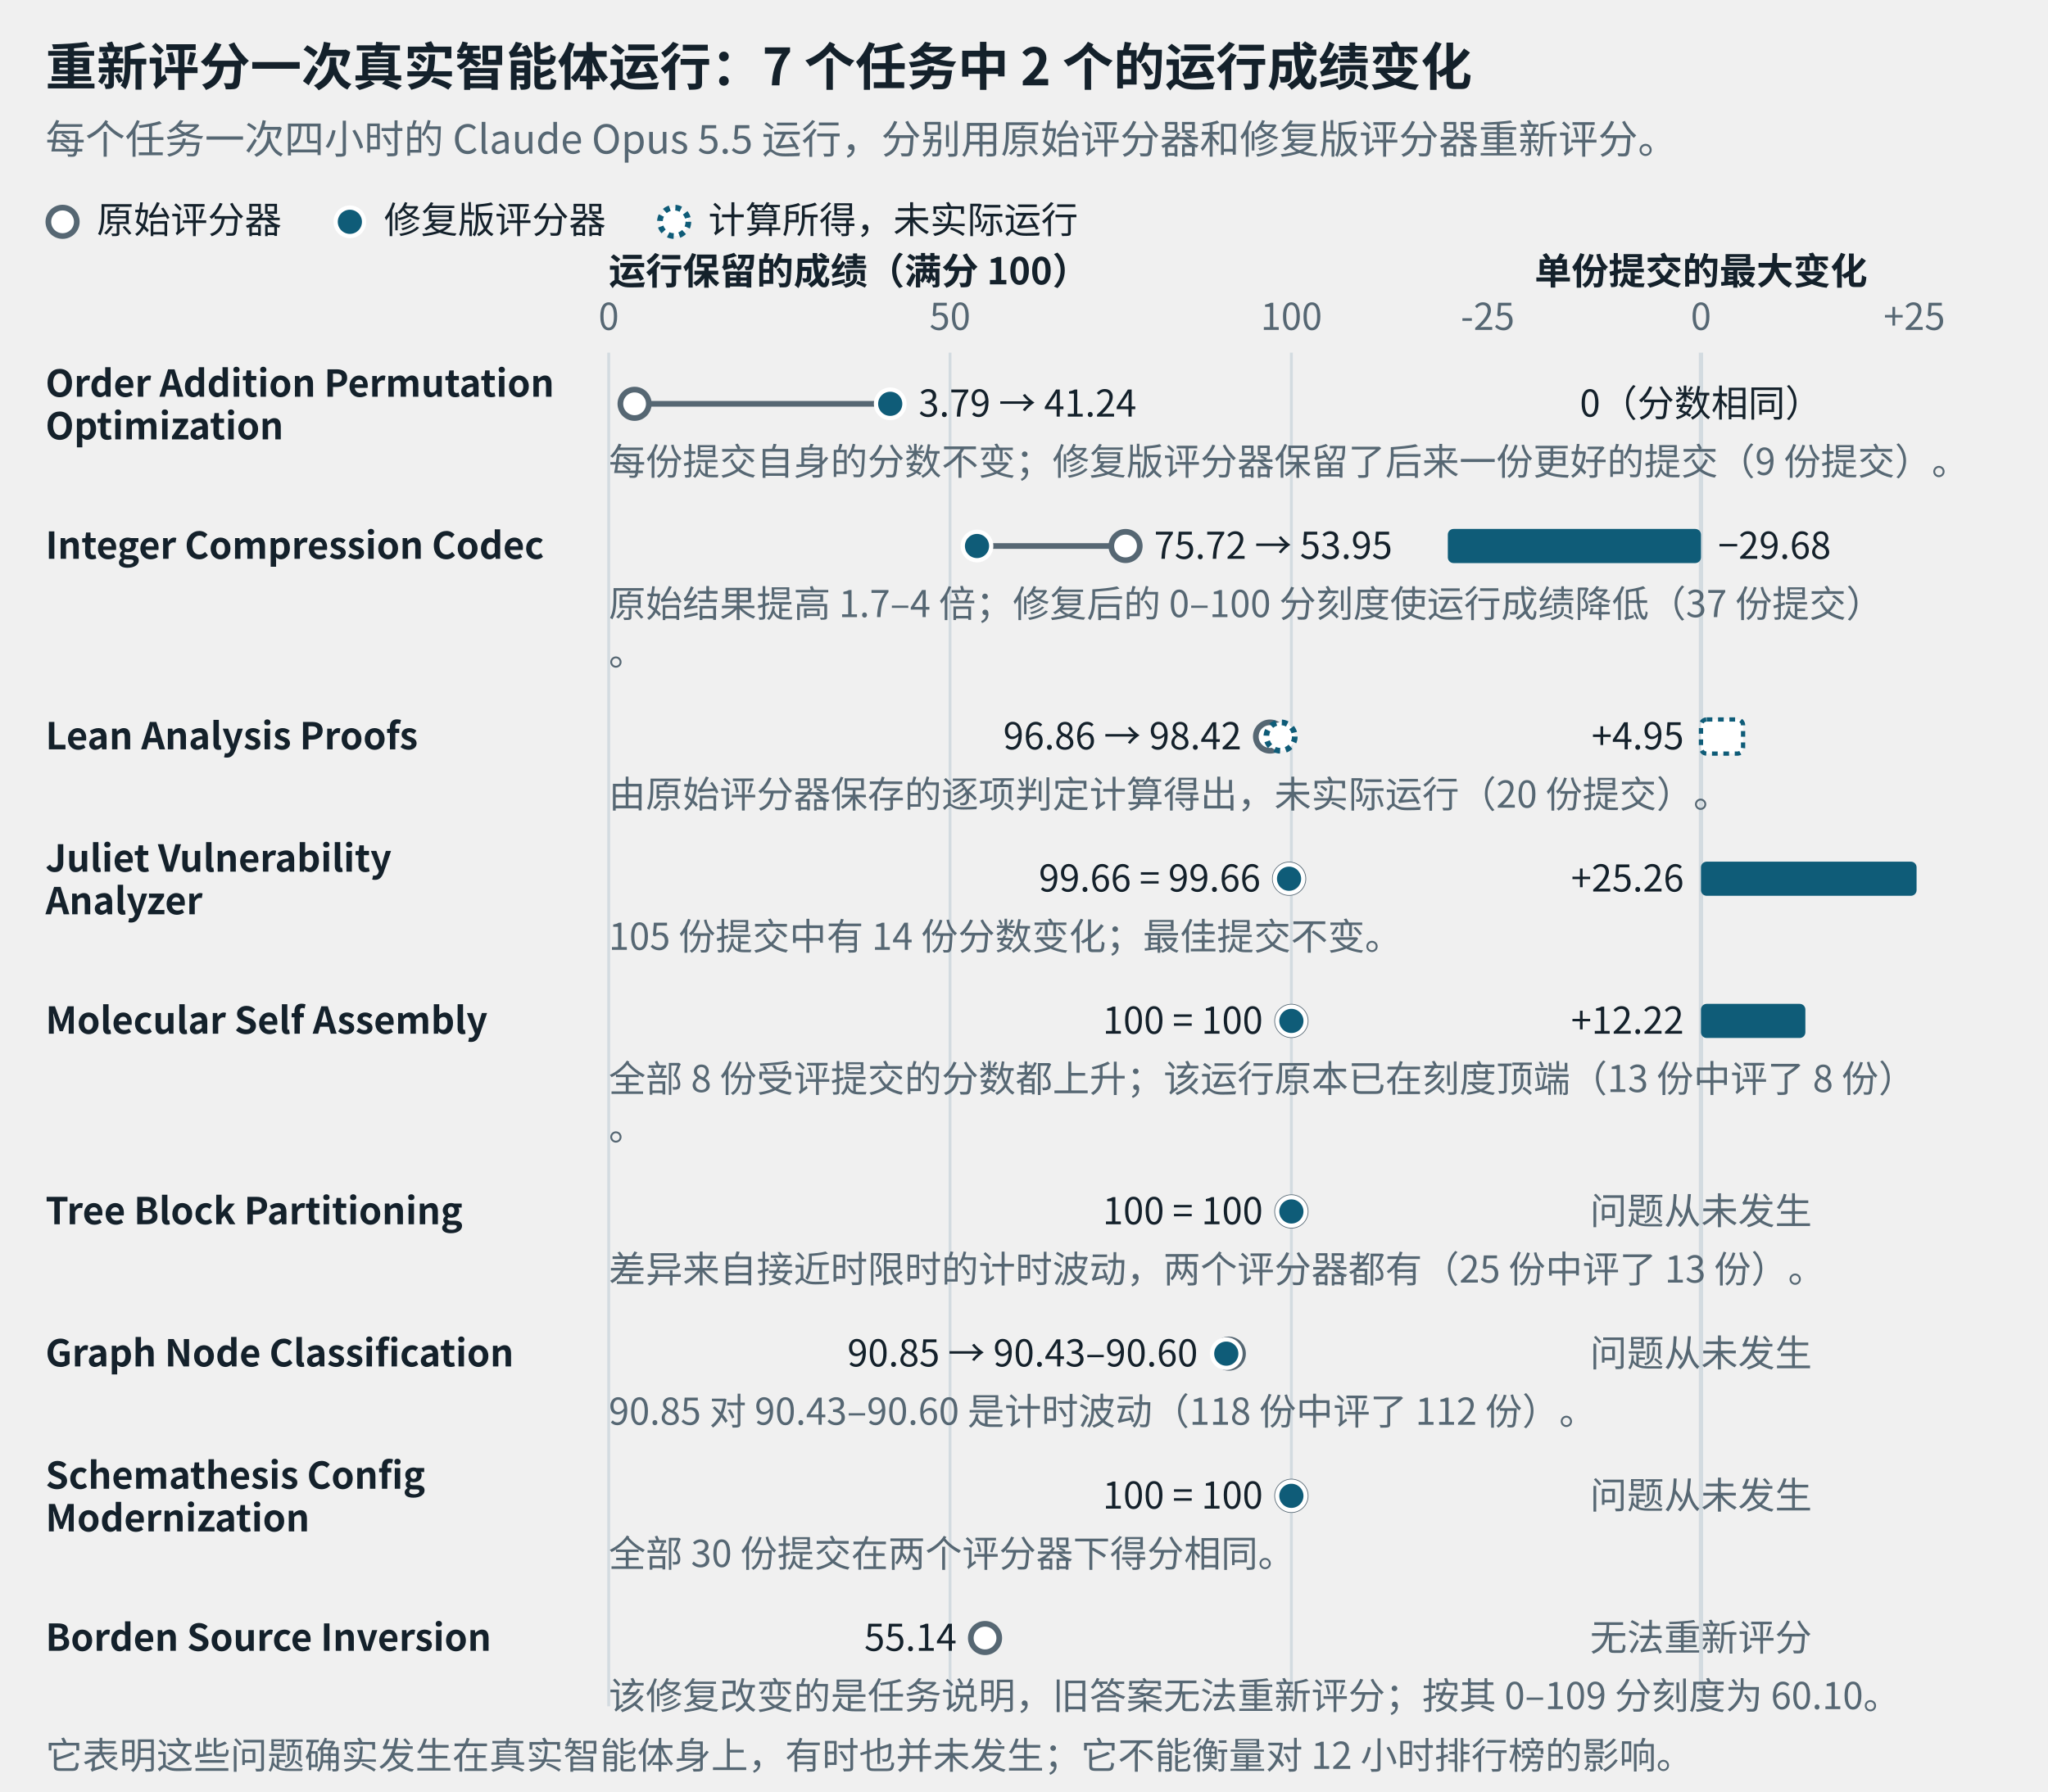
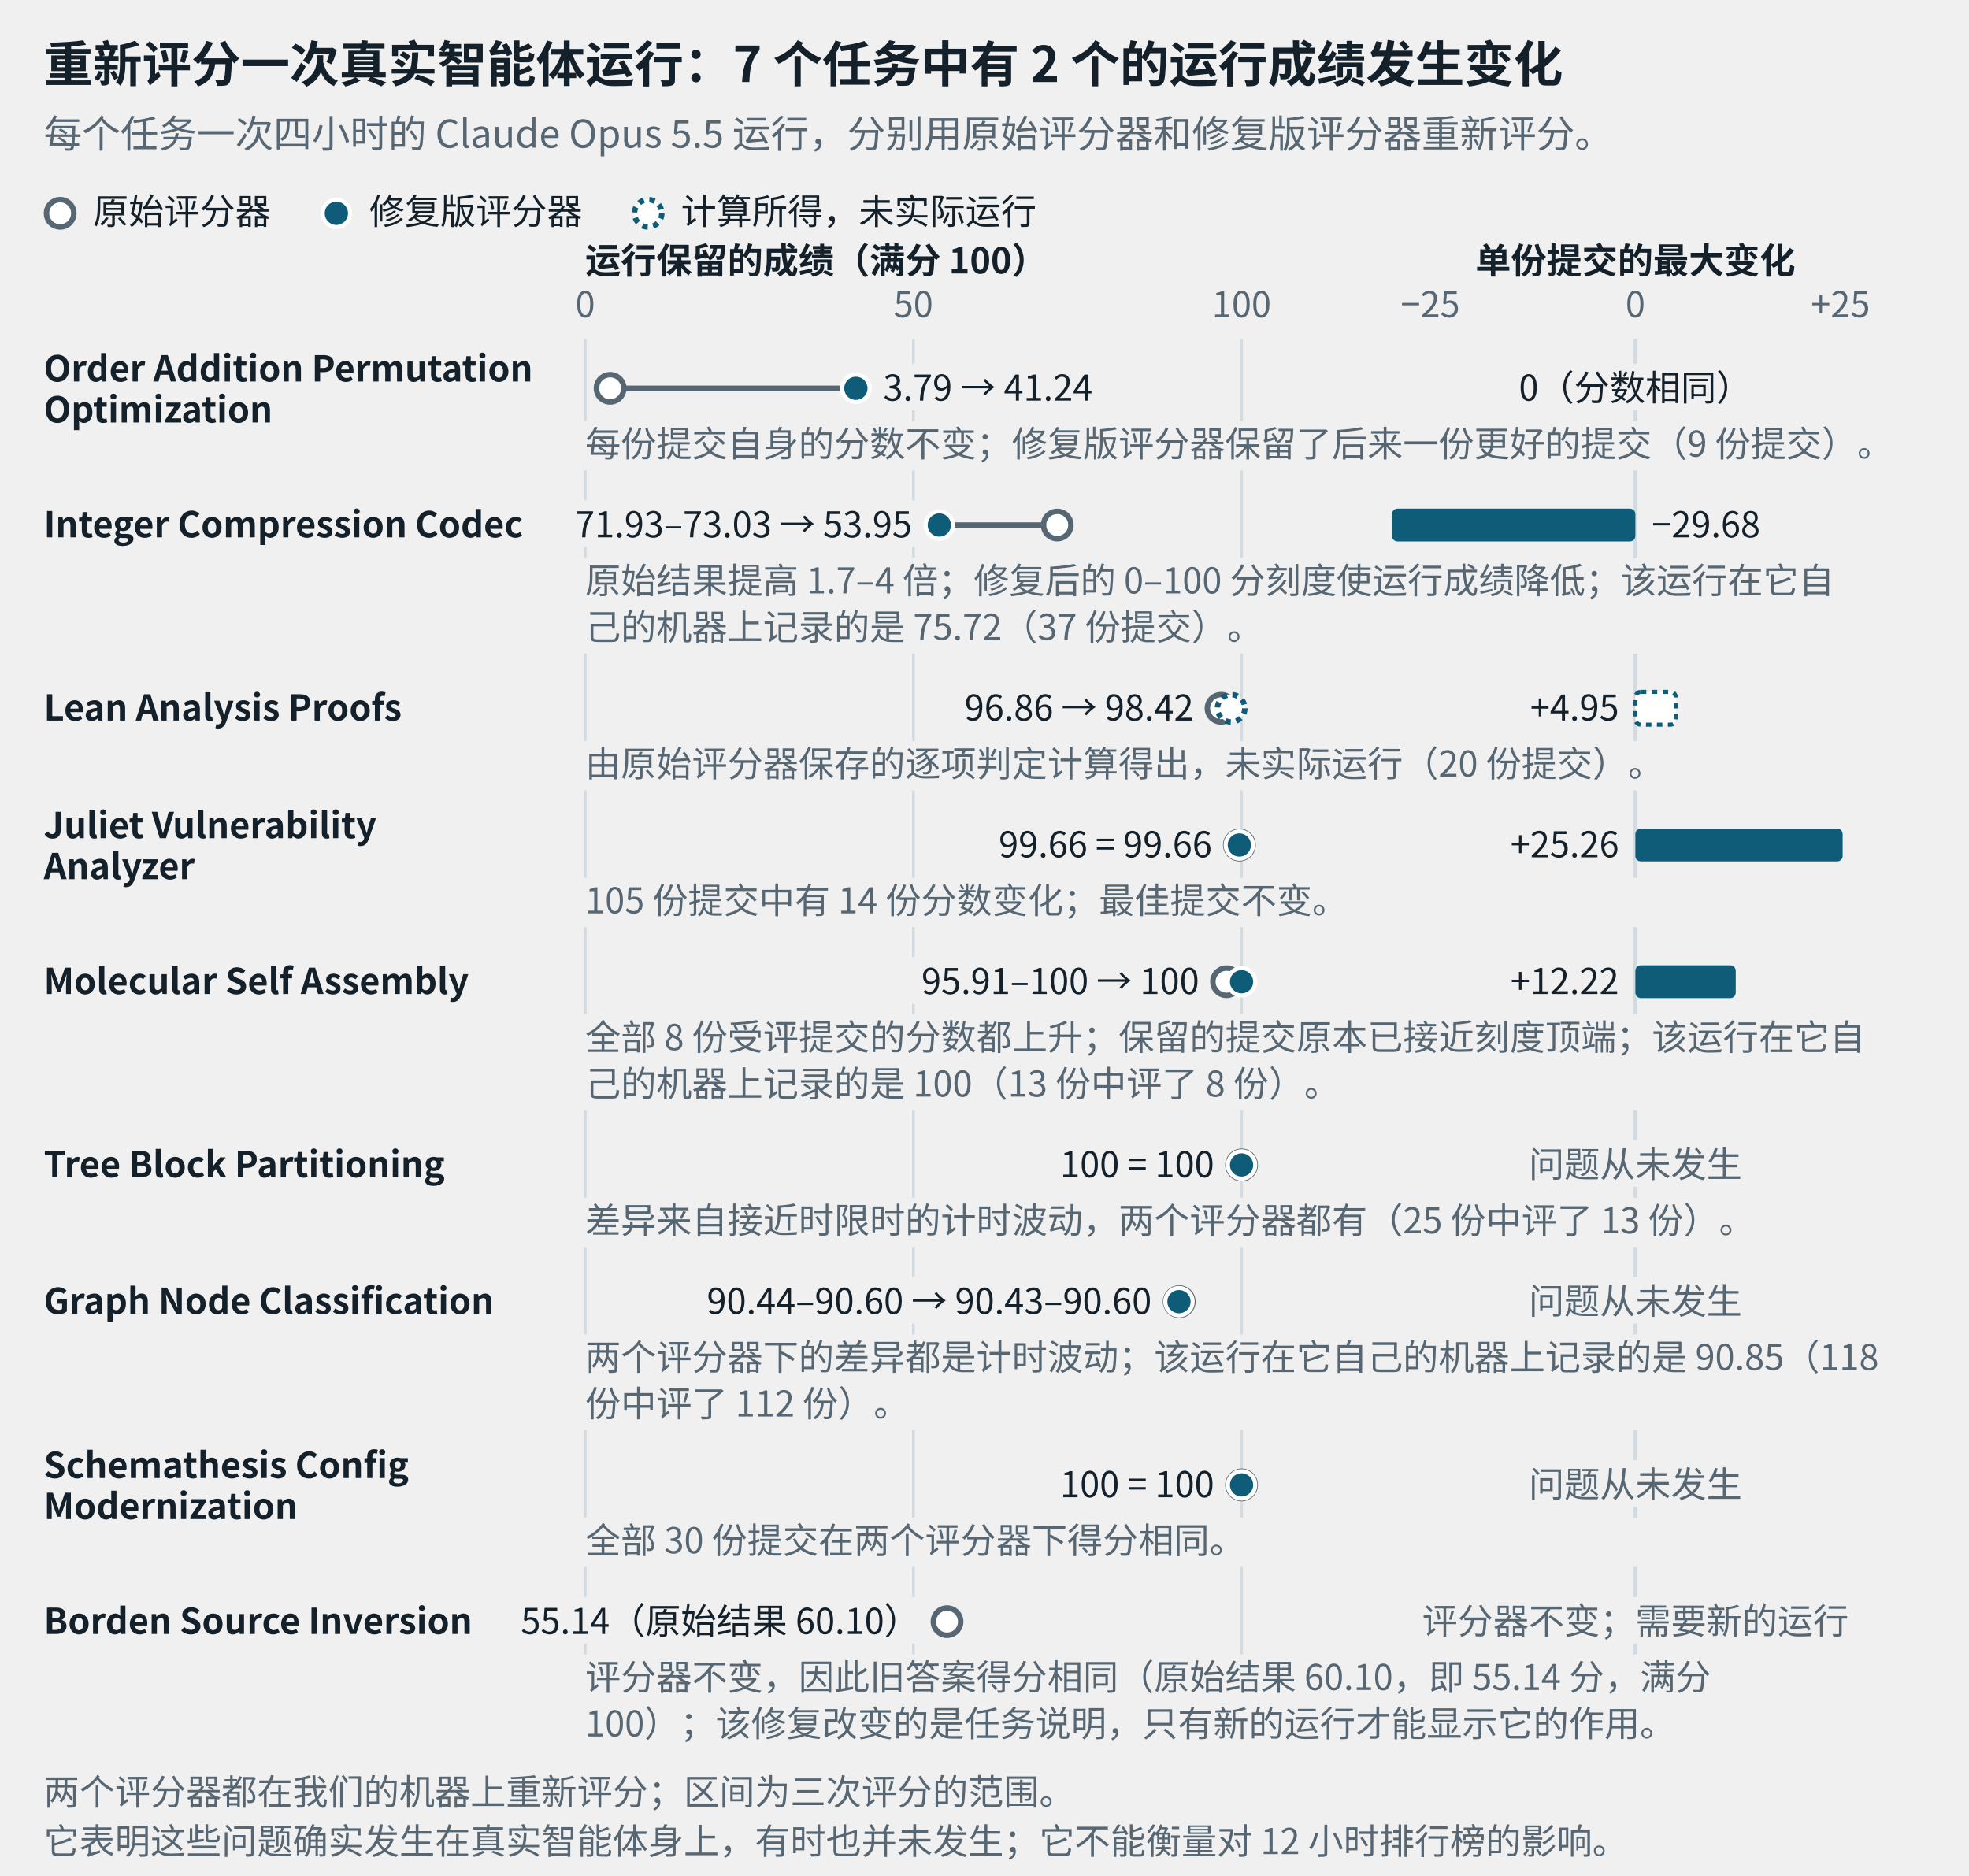
- <svg xmlns="http://www.w3.org/2000/svg" viewBox="0 0 720 630" role="img">
+ <svg xmlns="http://www.w3.org/2000/svg" viewBox="0 0 720 686" role="img">
  <style>
  .ink{fill:#14212b} .muted{fill:#566773} .rule{stroke:#d3dbe0} .bg{fill:#ffffff}
  .good{fill:#2c7a57} .bad{fill:#ad3528} .warn{fill:#9a6510} .acc{fill:#0f5c78}
  .accS{stroke:#0f5c78} .inkS{stroke:#14212b} .warnS{stroke:#9a6510} .mutedS{stroke:#566773}
  .accBg{fill:#e3eff4} .ioRing{stroke:#ffffff} .ioBand{fill:#eef2f4}
  text{font-family:"IBM Plex Sans","Noto Sans SC","Noto Sans CJK SC","PingFang SC","Microsoft YaHei",system-ui,-apple-system,"Segoe UI",sans-serif}
  @media (prefers-color-scheme: dark){
    .ink{fill:#e2e9ed} .muted{fill:#95a6b1} .rule{stroke:#2a3843} .bg{fill:#152029}
    .good{fill:#6cc79a} .bad{fill:#f08a7c} .warn{fill:#e0a64a} .acc{fill:#6cb6d3}
    .accS{stroke:#6cb6d3} .inkS{stroke:#e2e9ed} .warnS{stroke:#e0a64a} .mutedS{stroke:#95a6b1}
    .accBg{fill:#16303c} .ioRing{stroke:#152029} .ioBand{fill:#1c2a34}
  }
</style>
-   <text x="16" y="30" class="ink" font-size="18" text-anchor="start" font-weight="700">重新评分一次真实智能体运行：7 个任务中 2 个的运行成绩变化</text>
+   <text x="16" y="30" class="ink" font-size="18" text-anchor="start" font-weight="700">重新评分一次真实智能体运行：7 个任务中有 2 个的运行成绩发生变化</text>
  <text x="16" y="54" class="muted" font-size="14" text-anchor="start" font-weight="400">每个任务一次四小时的 Claude Opus 5.5 运行，分别用原始评分器和修复版评分器重新评分。</text>
  <circle cx="22" cy="78" r="5" class="bg mutedS" stroke-width="2" />
  <text x="34" y="82" class="ink" font-size="13" text-anchor="start" font-weight="400">原始评分器</text>
  <circle cx="123" cy="78" r="5" class="acc ioRing" stroke-width="1.5" />
  <text x="135" y="82" class="ink" font-size="13" text-anchor="start" font-weight="400">修复版评分器</text>
  <circle cx="237" cy="78" r="5" class="bg accS" stroke-width="2" stroke-dasharray="2 2" />
  <text x="249" y="82" class="ink" font-size="13" text-anchor="start" font-weight="400">计算所得，未实际运行</text>
  <text x="214" y="100" class="ink" font-size="13" text-anchor="start" font-weight="600">运行保留的成绩（满分 100）</text>
  <text x="598" y="100" class="ink" font-size="13" text-anchor="middle" font-weight="600">单份提交的最大变化</text>
  <text x="214" y="116" class="muted" font-size="13" text-anchor="middle" font-weight="400">0</text>
  <text x="334" y="116" class="muted" font-size="13" text-anchor="middle" font-weight="400">50</text>
  <text x="454" y="116" class="muted" font-size="13" text-anchor="middle" font-weight="400">100</text>
-   <text x="523" y="116" class="muted" font-size="13" text-anchor="middle" font-weight="400">-25</text>
+   <text x="523" y="116" class="muted" font-size="13" text-anchor="middle" font-weight="400">−25</text>
  <text x="598" y="116" class="muted" font-size="13" text-anchor="middle" font-weight="400">0</text>
  <text x="673" y="116" class="muted" font-size="13" text-anchor="middle" font-weight="400">+25</text>
-   <line x1="214.0" y1="124" x2="214.0" y2="600" class="rule" stroke-width="1" />
-   <line x1="334.0" y1="124" x2="334.0" y2="600" class="rule" stroke-width="1" />
-   <line x1="454.0" y1="124" x2="454.0" y2="600" class="rule" stroke-width="1" />
-   <line x1="598" y1="124" x2="598" y2="600" class="rule" stroke-width="1.5" />
+   <line x1="214" y1="124" x2="214" y2="154" class="rule" stroke-width="1" />
+   <line x1="214" y1="172" x2="214" y2="183" class="rule" stroke-width="1" />
+   <line x1="214" y1="200" x2="214" y2="204" class="rule" stroke-width="1" />
+   <line x1="214" y1="239" x2="214" y2="271" class="rule" stroke-width="1" />
+   <line x1="214" y1="289" x2="214" y2="321" class="rule" stroke-width="1" />
+   <line x1="214" y1="339" x2="214" y2="371" class="rule" stroke-width="1" />
+   <line x1="214" y1="406" x2="214" y2="438" class="rule" stroke-width="1" />
+   <line x1="214" y1="456" x2="214" y2="488" class="rule" stroke-width="1" />
+   <line x1="214" y1="523" x2="214" y2="555" class="rule" stroke-width="1" />
+   <line x1="214" y1="573" x2="214" y2="584" class="rule" stroke-width="1" />
+   <line x1="214" y1="601" x2="214" y2="605" class="rule" stroke-width="1" />
+   <line x1="334" y1="124" x2="334" y2="133" class="rule" stroke-width="1" />
+   <line x1="334" y1="150" x2="334" y2="154" class="rule" stroke-width="1" />
+   <line x1="334" y1="172" x2="334" y2="183" class="rule" stroke-width="1" />
+   <line x1="334" y1="200" x2="334" y2="204" class="rule" stroke-width="1" />
+   <line x1="334" y1="239" x2="334" y2="271" class="rule" stroke-width="1" />
+   <line x1="334" y1="289" x2="334" y2="321" class="rule" stroke-width="1" />
+   <line x1="334" y1="339" x2="334" y2="350" class="rule" stroke-width="1" />
+   <line x1="334" y1="367" x2="334" y2="371" class="rule" stroke-width="1" />
+   <line x1="334" y1="406" x2="334" y2="438" class="rule" stroke-width="1" />
+   <line x1="334" y1="456" x2="334" y2="467" class="rule" stroke-width="1" />
+   <line x1="334" y1="484" x2="334" y2="488" class="rule" stroke-width="1" />
+   <line x1="334" y1="523" x2="334" y2="555" class="rule" stroke-width="1" />
+   <line x1="334" y1="573" x2="334" y2="584" class="rule" stroke-width="1" />
+   <line x1="334" y1="601" x2="334" y2="605" class="rule" stroke-width="1" />
+   <line x1="454" y1="124" x2="454" y2="154" class="rule" stroke-width="1" />
+   <line x1="454" y1="172" x2="454" y2="204" class="rule" stroke-width="1" />
+   <line x1="454" y1="239" x2="454" y2="271" class="rule" stroke-width="1" />
+   <line x1="454" y1="289" x2="454" y2="321" class="rule" stroke-width="1" />
+   <line x1="454" y1="339" x2="454" y2="371" class="rule" stroke-width="1" />
+   <line x1="454" y1="406" x2="454" y2="438" class="rule" stroke-width="1" />
+   <line x1="454" y1="456" x2="454" y2="488" class="rule" stroke-width="1" />
+   <line x1="454" y1="523" x2="454" y2="555" class="rule" stroke-width="1" />
+   <line x1="454" y1="573" x2="454" y2="605" class="rule" stroke-width="1" />
+   <line x1="598" y1="124" x2="598" y2="133" class="rule" stroke-width="1.5" />
+   <line x1="598" y1="150" x2="598" y2="154" class="rule" stroke-width="1.5" />
+   <line x1="598" y1="172" x2="598" y2="204" class="rule" stroke-width="1.5" />
+   <line x1="598" y1="239" x2="598" y2="271" class="rule" stroke-width="1.5" />
+   <line x1="598" y1="289" x2="598" y2="321" class="rule" stroke-width="1.5" />
+   <line x1="598" y1="339" x2="598" y2="371" class="rule" stroke-width="1.5" />
+   <line x1="598" y1="406" x2="598" y2="417" class="rule" stroke-width="1.5" />
+   <line x1="598" y1="434" x2="598" y2="438" class="rule" stroke-width="1.5" />
+   <line x1="598" y1="456" x2="598" y2="467" class="rule" stroke-width="1.5" />
+   <line x1="598" y1="484" x2="598" y2="488" class="rule" stroke-width="1.5" />
+   <line x1="598" y1="523" x2="598" y2="534" class="rule" stroke-width="1.5" />
+   <line x1="598" y1="551" x2="598" y2="555" class="rule" stroke-width="1.5" />
+   <line x1="598" y1="573" x2="598" y2="584" class="rule" stroke-width="1.5" />
+   <line x1="598" y1="601" x2="598" y2="605" class="rule" stroke-width="1.5" />
  <text x="16" y="139.5" class="ink" font-size="13" text-anchor="start" font-weight="600">Order Addition Permutation</text>
  <text x="16" y="154.5" class="ink" font-size="13" text-anchor="start" font-weight="600">Optimization</text>
  <line x1="223.1" y1="142" x2="313.0" y2="142" class="mutedS" stroke-width="2" />
  <circle cx="223.1" cy="142" r="5" class="bg mutedS" stroke-width="2" />
  <circle cx="312.968" cy="142" r="5" class="acc ioRing" stroke-width="1.5" />
  <text x="322.968" y="146.5" class="ink" font-size="13" text-anchor="start" font-weight="400">3.79 → 41.24</text>
  <text x="598" y="146.5" class="ink" font-size="13" text-anchor="middle" font-weight="400">0（分数相同）</text>
  <text x="214" y="167" class="muted" font-size="13" text-anchor="start" font-weight="400">每份提交自身的分数不变；修复版评分器保留了后来一份更好的提交（9 份提交）。</text>
  <text x="16" y="196.5" class="ink" font-size="13" text-anchor="start" font-weight="600">Integer Compression Codec</text>
-   <line x1="395.7" y1="192" x2="343.5" y2="192" class="mutedS" stroke-width="2" />
-   <circle cx="395.7" cy="192" r="5" class="bg mutedS" stroke-width="2" />
+   <line x1="386.6" y1="192" x2="343.5" y2="192" class="mutedS" stroke-width="2" />
+   <circle cx="386.6" cy="192" r="5" class="bg mutedS" stroke-width="2" />
  <circle cx="343.479" cy="192" r="5" class="acc ioRing" stroke-width="1.5" />
-   <text x="405.733" y="196.5" class="ink" font-size="13" text-anchor="start" font-weight="400">75.72 → 53.95</text>
+   <text x="333.479" y="196.5" class="ink" font-size="13" text-anchor="end" font-weight="400">71.93–73.03 → 53.95</text>
  <rect x="509.0" y="186" width="89.0" height="12" rx="2" class="acc" stroke-width="1.5" />
  <text x="604" y="196.5" class="ink" font-size="13" text-anchor="start" font-weight="400">−29.68</text>
-   <text x="214" y="217" class="muted" font-size="13" text-anchor="start" font-weight="400">原始结果提高 1.7–4 倍；修复后的 0–100 分刻度使运行成绩降低（37 份提交）</text>
-   <text x="214" y="234" class="muted" font-size="13" text-anchor="start" font-weight="400">。</text>
+   <text x="214" y="217" class="muted" font-size="13" text-anchor="start" font-weight="400">原始结果提高 1.7–4 倍；修复后的 0–100 分刻度使运行成绩降低；该运行在它自</text>
+   <text x="214" y="234" class="muted" font-size="13" text-anchor="start" font-weight="400">己的机器上记录的是 75.72（37 份提交）。</text>
  <text x="16" y="263.5" class="ink" font-size="13" text-anchor="start" font-weight="600">Lean Analysis Proofs</text>
  <line x1="446.5" y1="259" x2="450.2" y2="259" class="mutedS" stroke-width="2" />
  <circle cx="446.5" cy="259" r="5" class="bg mutedS" stroke-width="2" />
  <circle cx="450.2" cy="259" r="5" class="bg accS" stroke-width="2" stroke-dasharray="2 2" />
  <text x="436.472" y="263.5" class="ink" font-size="13" text-anchor="end" font-weight="400">96.86 → 98.42</text>
  <rect x="598.0" y="253" width="14.8" height="12" rx="2" class="bg accS" stroke-width="1.5" stroke-dasharray="2 2" />
  <text x="592" y="263.5" class="ink" font-size="13" text-anchor="end" font-weight="400">+4.95</text>
  <text x="214" y="284" class="muted" font-size="13" text-anchor="start" font-weight="400">由原始评分器保存的逐项判定计算得出，未实际运行（20 份提交）。</text>
  <text x="16" y="306.5" class="ink" font-size="13" text-anchor="start" font-weight="600">Juliet Vulnerability</text>
  <text x="16" y="321.5" class="ink" font-size="13" text-anchor="start" font-weight="600">Analyzer</text>
  <line x1="453.2" y1="309" x2="453.2" y2="309" class="mutedS" stroke-width="2" />
  <circle cx="453.2" cy="309" r="5" class="bg mutedS" stroke-width="2" />
  <circle cx="453.184" cy="309" r="5" class="acc ioRing" stroke-width="1.5" />
  <text x="443.184" y="313.5" class="ink" font-size="13" text-anchor="end" font-weight="400">99.66 = 99.66</text>
  <rect x="598.0" y="303" width="75.8" height="12" rx="2" class="acc" stroke-width="1.5" />
  <text x="592" y="313.5" class="ink" font-size="13" text-anchor="end" font-weight="400">+25.26</text>
  <text x="214" y="334" class="muted" font-size="13" text-anchor="start" font-weight="400">105 份提交中有 14 份分数变化；最佳提交不变。</text>
  <text x="16" y="363.5" class="ink" font-size="13" text-anchor="start" font-weight="600">Molecular Self Assembly</text>
-   <line x1="454.0" y1="359" x2="454.0" y2="359" class="mutedS" stroke-width="2" />
-   <circle cx="454.0" cy="359" r="5" class="bg mutedS" stroke-width="2" />
+   <line x1="448.5" y1="359" x2="454.0" y2="359" class="mutedS" stroke-width="2" />
+   <circle cx="448.5" cy="359" r="5" class="bg mutedS" stroke-width="2" />
  <circle cx="454" cy="359" r="5" class="acc ioRing" stroke-width="1.5" />
-   <text x="444" y="363.5" class="ink" font-size="13" text-anchor="end" font-weight="400">100 = 100</text>
+   <text x="438.511" y="363.5" class="ink" font-size="13" text-anchor="end" font-weight="400">95.91–100 → 100</text>
  <rect x="598.0" y="353" width="36.7" height="12" rx="2" class="acc" stroke-width="1.5" />
  <text x="592" y="363.5" class="ink" font-size="13" text-anchor="end" font-weight="400">+12.22</text>
-   <text x="214" y="384" class="muted" font-size="13" text-anchor="start" font-weight="400">全部 8 份受评提交的分数都上升；该运行原本已在刻度顶端（13 份中评了 8 份）</text>
-   <text x="214" y="401" class="muted" font-size="13" text-anchor="start" font-weight="400">。</text>
+   <text x="214" y="384" class="muted" font-size="13" text-anchor="start" font-weight="400">全部 8 份受评提交的分数都上升；保留的提交原本已接近刻度顶端；该运行在它自</text>
+   <text x="214" y="401" class="muted" font-size="13" text-anchor="start" font-weight="400">己的机器上记录的是 100（13 份中评了 8 份）。</text>
  <text x="16" y="430.5" class="ink" font-size="13" text-anchor="start" font-weight="600">Tree Block Partitioning</text>
  <line x1="454.0" y1="426" x2="454.0" y2="426" class="mutedS" stroke-width="2" />
  <circle cx="454.0" cy="426" r="5" class="bg mutedS" stroke-width="2" />
  <circle cx="454" cy="426" r="5" class="acc ioRing" stroke-width="1.5" />
  <text x="444" y="430.5" class="ink" font-size="13" text-anchor="end" font-weight="400">100 = 100</text>
  <text x="598" y="430.5" class="muted" font-size="13" text-anchor="middle" font-weight="400">问题从未发生</text>
  <text x="214" y="451" class="muted" font-size="13" text-anchor="start" font-weight="400">差异来自接近时限时的计时波动，两个评分器都有（25 份中评了 13 份）。</text>
  <text x="16" y="480.5" class="ink" font-size="13" text-anchor="start" font-weight="600">Graph Node Classification</text>
-   <line x1="432.0" y1="476" x2="431.1" y2="476" class="mutedS" stroke-width="2" />
-   <circle cx="432.0" cy="476" r="5" class="bg mutedS" stroke-width="2" />
+   <line x1="431.2" y1="476" x2="431.1" y2="476" class="mutedS" stroke-width="2" />
+   <circle cx="431.2" cy="476" r="5" class="bg mutedS" stroke-width="2" />
  <circle cx="431.115" cy="476" r="5" class="acc ioRing" stroke-width="1.5" />
-   <text x="421.115" y="480.5" class="ink" font-size="13" text-anchor="end" font-weight="400">90.85 → 90.43–90.60</text>
+   <text x="421.115" y="480.5" class="ink" font-size="13" text-anchor="end" font-weight="400">90.44–90.60 → 90.43–90.60</text>
  <text x="598" y="480.5" class="muted" font-size="13" text-anchor="middle" font-weight="400">问题从未发生</text>
-   <text x="214" y="501" class="muted" font-size="13" text-anchor="start" font-weight="400">90.85 对 90.43–90.60 是计时波动（118 份中评了 112 份）。</text>
-   <text x="16" y="523.5" class="ink" font-size="13" text-anchor="start" font-weight="600">Schemathesis Config</text>
-   <text x="16" y="538.5" class="ink" font-size="13" text-anchor="start" font-weight="600">Modernization</text>
-   <line x1="454.0" y1="526" x2="454.0" y2="526" class="mutedS" stroke-width="2" />
-   <circle cx="454.0" cy="526" r="5" class="bg mutedS" stroke-width="2" />
-   <circle cx="454" cy="526" r="5" class="acc ioRing" stroke-width="1.5" />
-   <text x="444" y="530.5" class="ink" font-size="13" text-anchor="end" font-weight="400">100 = 100</text>
-   <text x="598" y="530.5" class="muted" font-size="13" text-anchor="middle" font-weight="400">问题从未发生</text>
-   <text x="214" y="551" class="muted" font-size="13" text-anchor="start" font-weight="400">全部 30 份提交在两个评分器下得分相同。</text>
-   <text x="16" y="580.5" class="ink" font-size="13" text-anchor="start" font-weight="600">Borden Source Inversion</text>
-   <circle cx="346.3" cy="576" r="5" class="bg mutedS" stroke-width="2" />
-   <text x="336.337" y="580.5" class="ink" font-size="13" text-anchor="end" font-weight="400">55.14</text>
-   <text x="598" y="580.5" class="muted" font-size="13" text-anchor="middle" font-weight="400">无法重新评分</text>
-   <text x="214" y="601" class="muted" font-size="13" text-anchor="start" font-weight="400">该修复改变的是任务说明，旧答案无法重新评分；按其 0–109 分刻度为 60.10。</text>
-   <text x="16" y="622" class="muted" font-size="13" text-anchor="start" font-weight="400">它表明这些问题确实发生在真实智能体身上，有时也并未发生；它不能衡量对 12 小时排行榜的影响。</text>
+   <text x="214" y="501" class="muted" font-size="13" text-anchor="start" font-weight="400">两个评分器下的差异都是计时波动；该运行在它自己的机器上记录的是 90.85（118</text>
+   <text x="214" y="518" class="muted" font-size="13" text-anchor="start" font-weight="400">份中评了 112 份）。</text>
+   <text x="16" y="540.5" class="ink" font-size="13" text-anchor="start" font-weight="600">Schemathesis Config</text>
+   <text x="16" y="555.5" class="ink" font-size="13" text-anchor="start" font-weight="600">Modernization</text>
+   <line x1="454.0" y1="543" x2="454.0" y2="543" class="mutedS" stroke-width="2" />
+   <circle cx="454.0" cy="543" r="5" class="bg mutedS" stroke-width="2" />
+   <circle cx="454" cy="543" r="5" class="acc ioRing" stroke-width="1.5" />
+   <text x="444" y="547.5" class="ink" font-size="13" text-anchor="end" font-weight="400">100 = 100</text>
+   <text x="598" y="547.5" class="muted" font-size="13" text-anchor="middle" font-weight="400">问题从未发生</text>
+   <text x="214" y="568" class="muted" font-size="13" text-anchor="start" font-weight="400">全部 30 份提交在两个评分器下得分相同。</text>
+   <text x="16" y="597.5" class="ink" font-size="13" text-anchor="start" font-weight="600">Borden Source Inversion</text>
+   <circle cx="346.3" cy="593" r="5" class="bg mutedS" stroke-width="2" />
+   <text x="336.337" y="597.5" class="ink" font-size="13" text-anchor="end" font-weight="400">55.14（原始结果 60.10）</text>
+   <text x="598" y="597.5" class="muted" font-size="13" text-anchor="middle" font-weight="400">评分器不变；需要新的运行</text>
+   <text x="214" y="618" class="muted" font-size="13" text-anchor="start" font-weight="400">评分器不变，因此旧答案得分相同（原始结果 60.10，即 55.14 分，满分</text>
+   <text x="214" y="635" class="muted" font-size="13" text-anchor="start" font-weight="400">100）；该修复改变的是任务说明，只有新的运行才能显示它的作用。</text>
+   <text x="16" y="660" class="muted" font-size="13" text-anchor="start" font-weight="400">两个评分器都在我们的机器上重新评分；区间为三次评分的范围。</text>
+   <text x="16" y="678" class="muted" font-size="13" text-anchor="start" font-weight="400">它表明这些问题确实发生在真实智能体身上，有时也并未发生；它不能衡量对 12 小时排行榜的影响。</text>
</svg>
